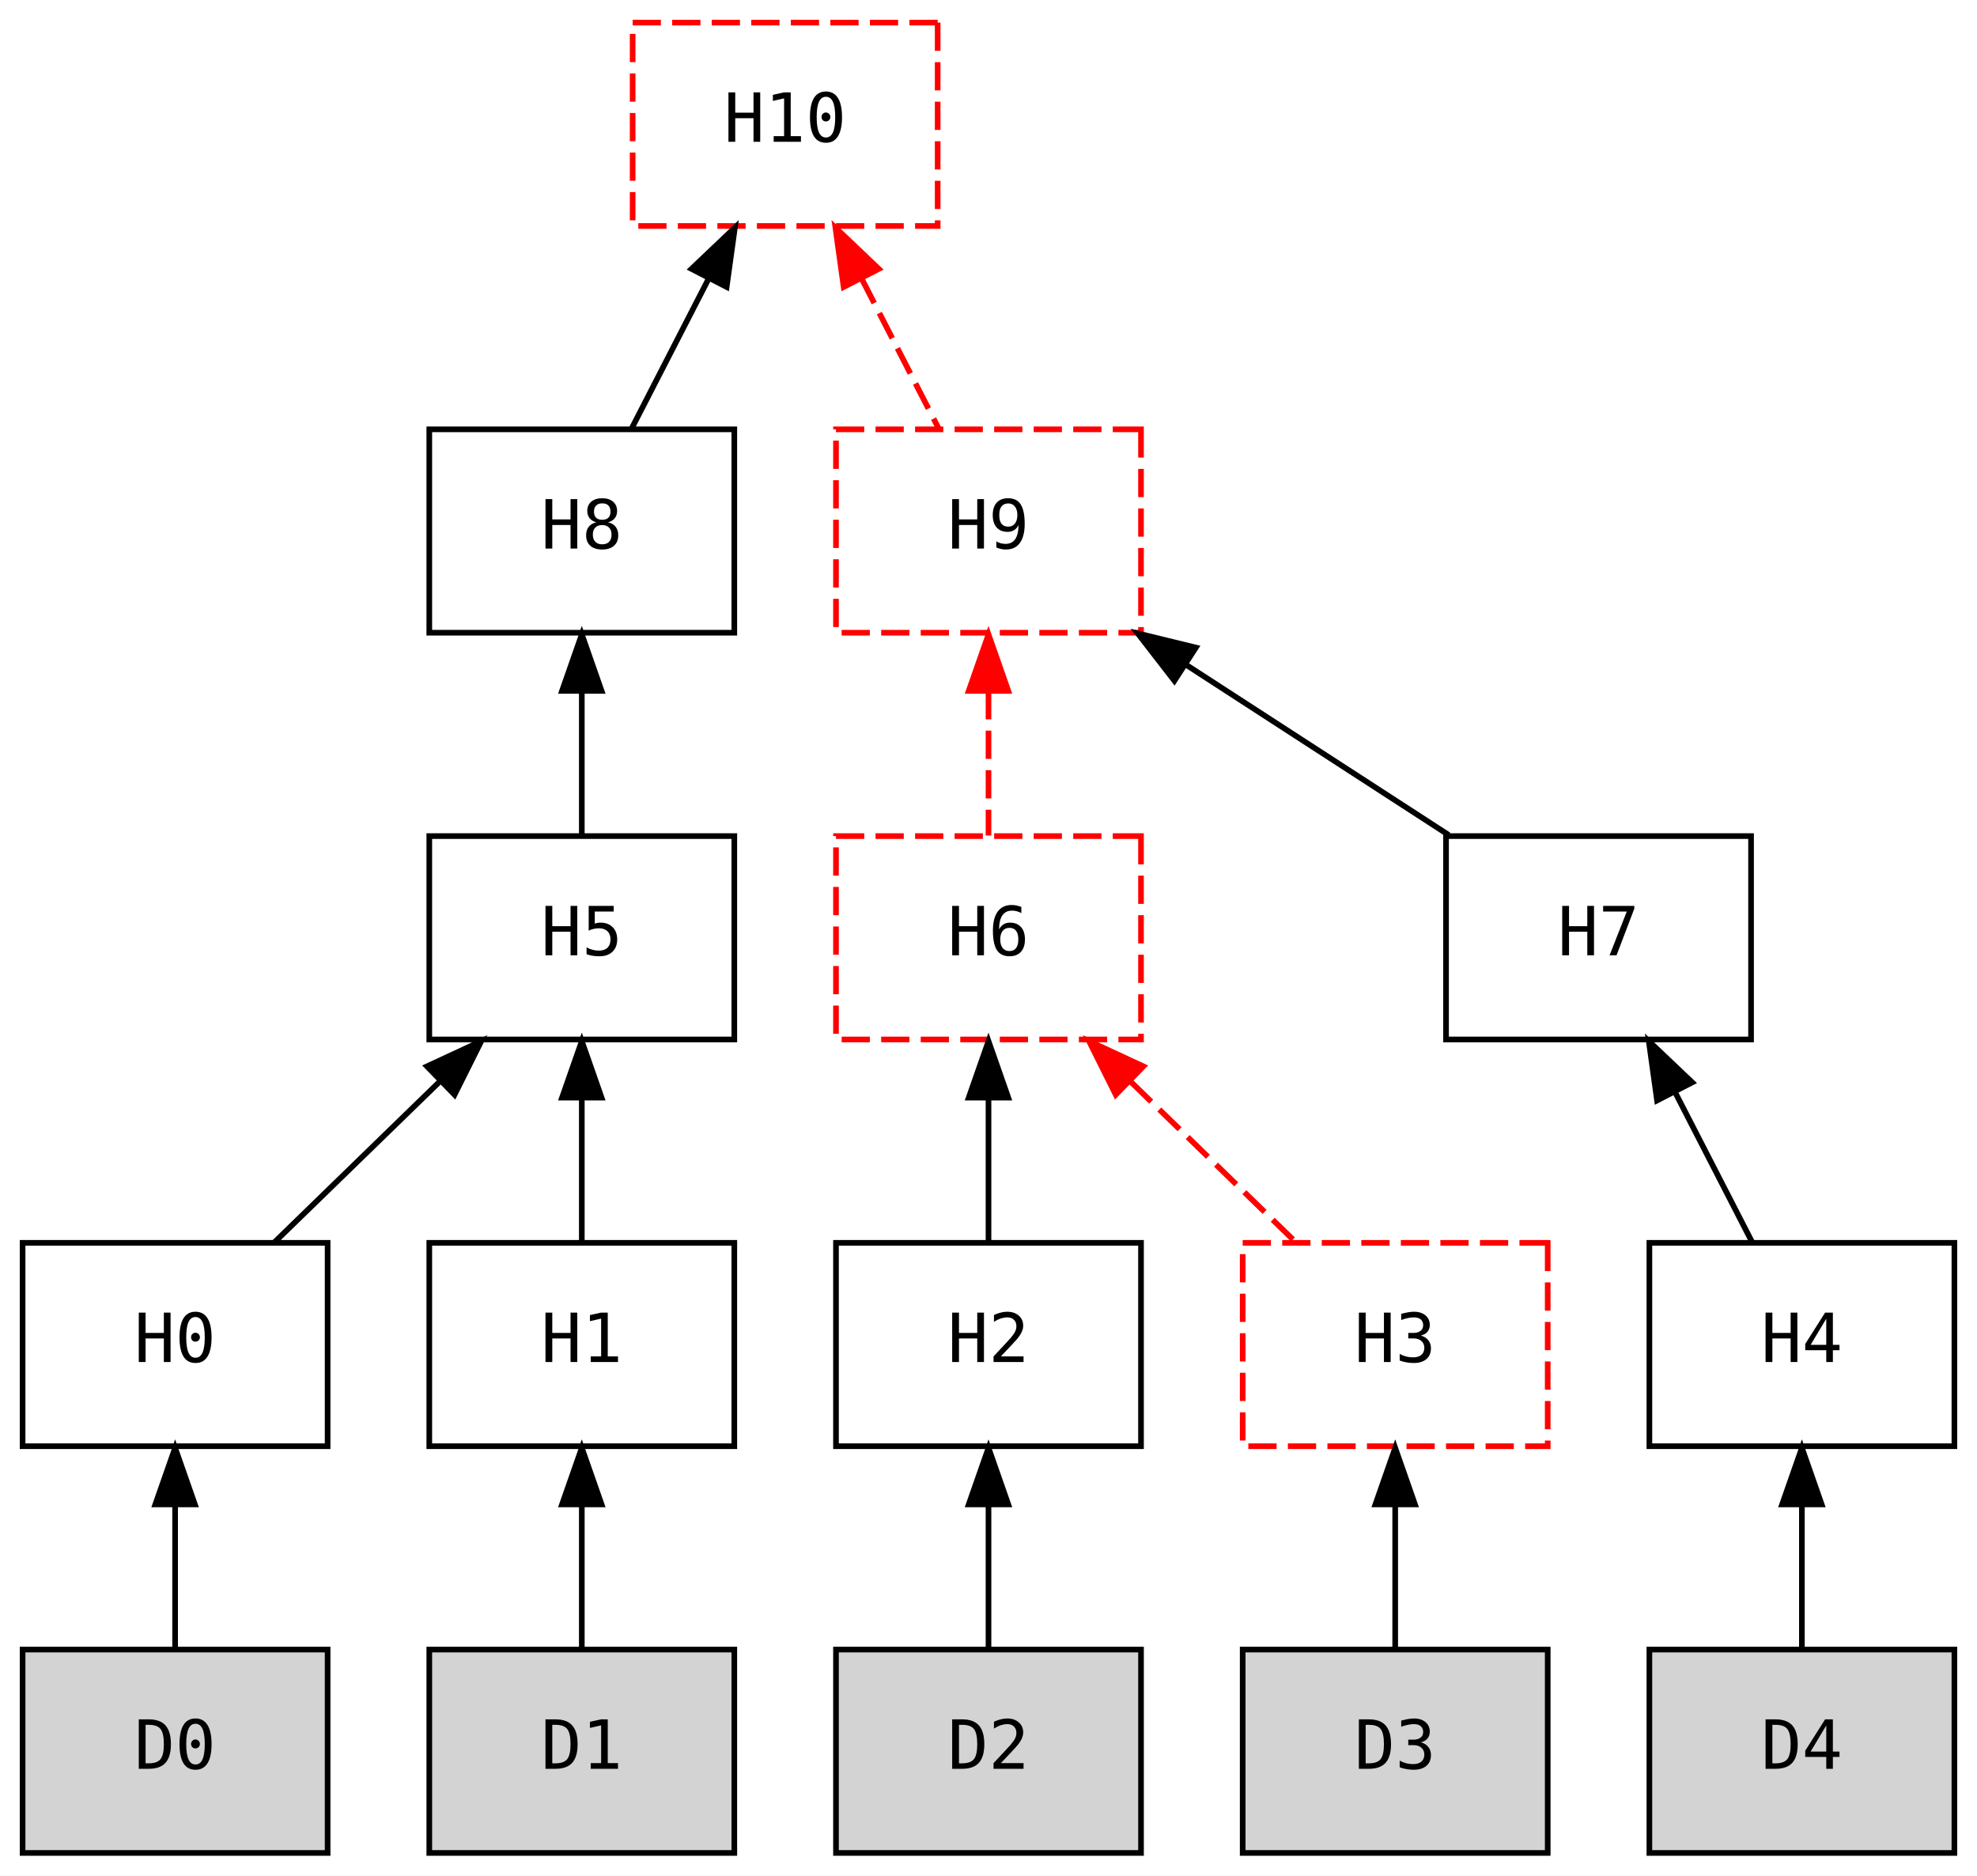
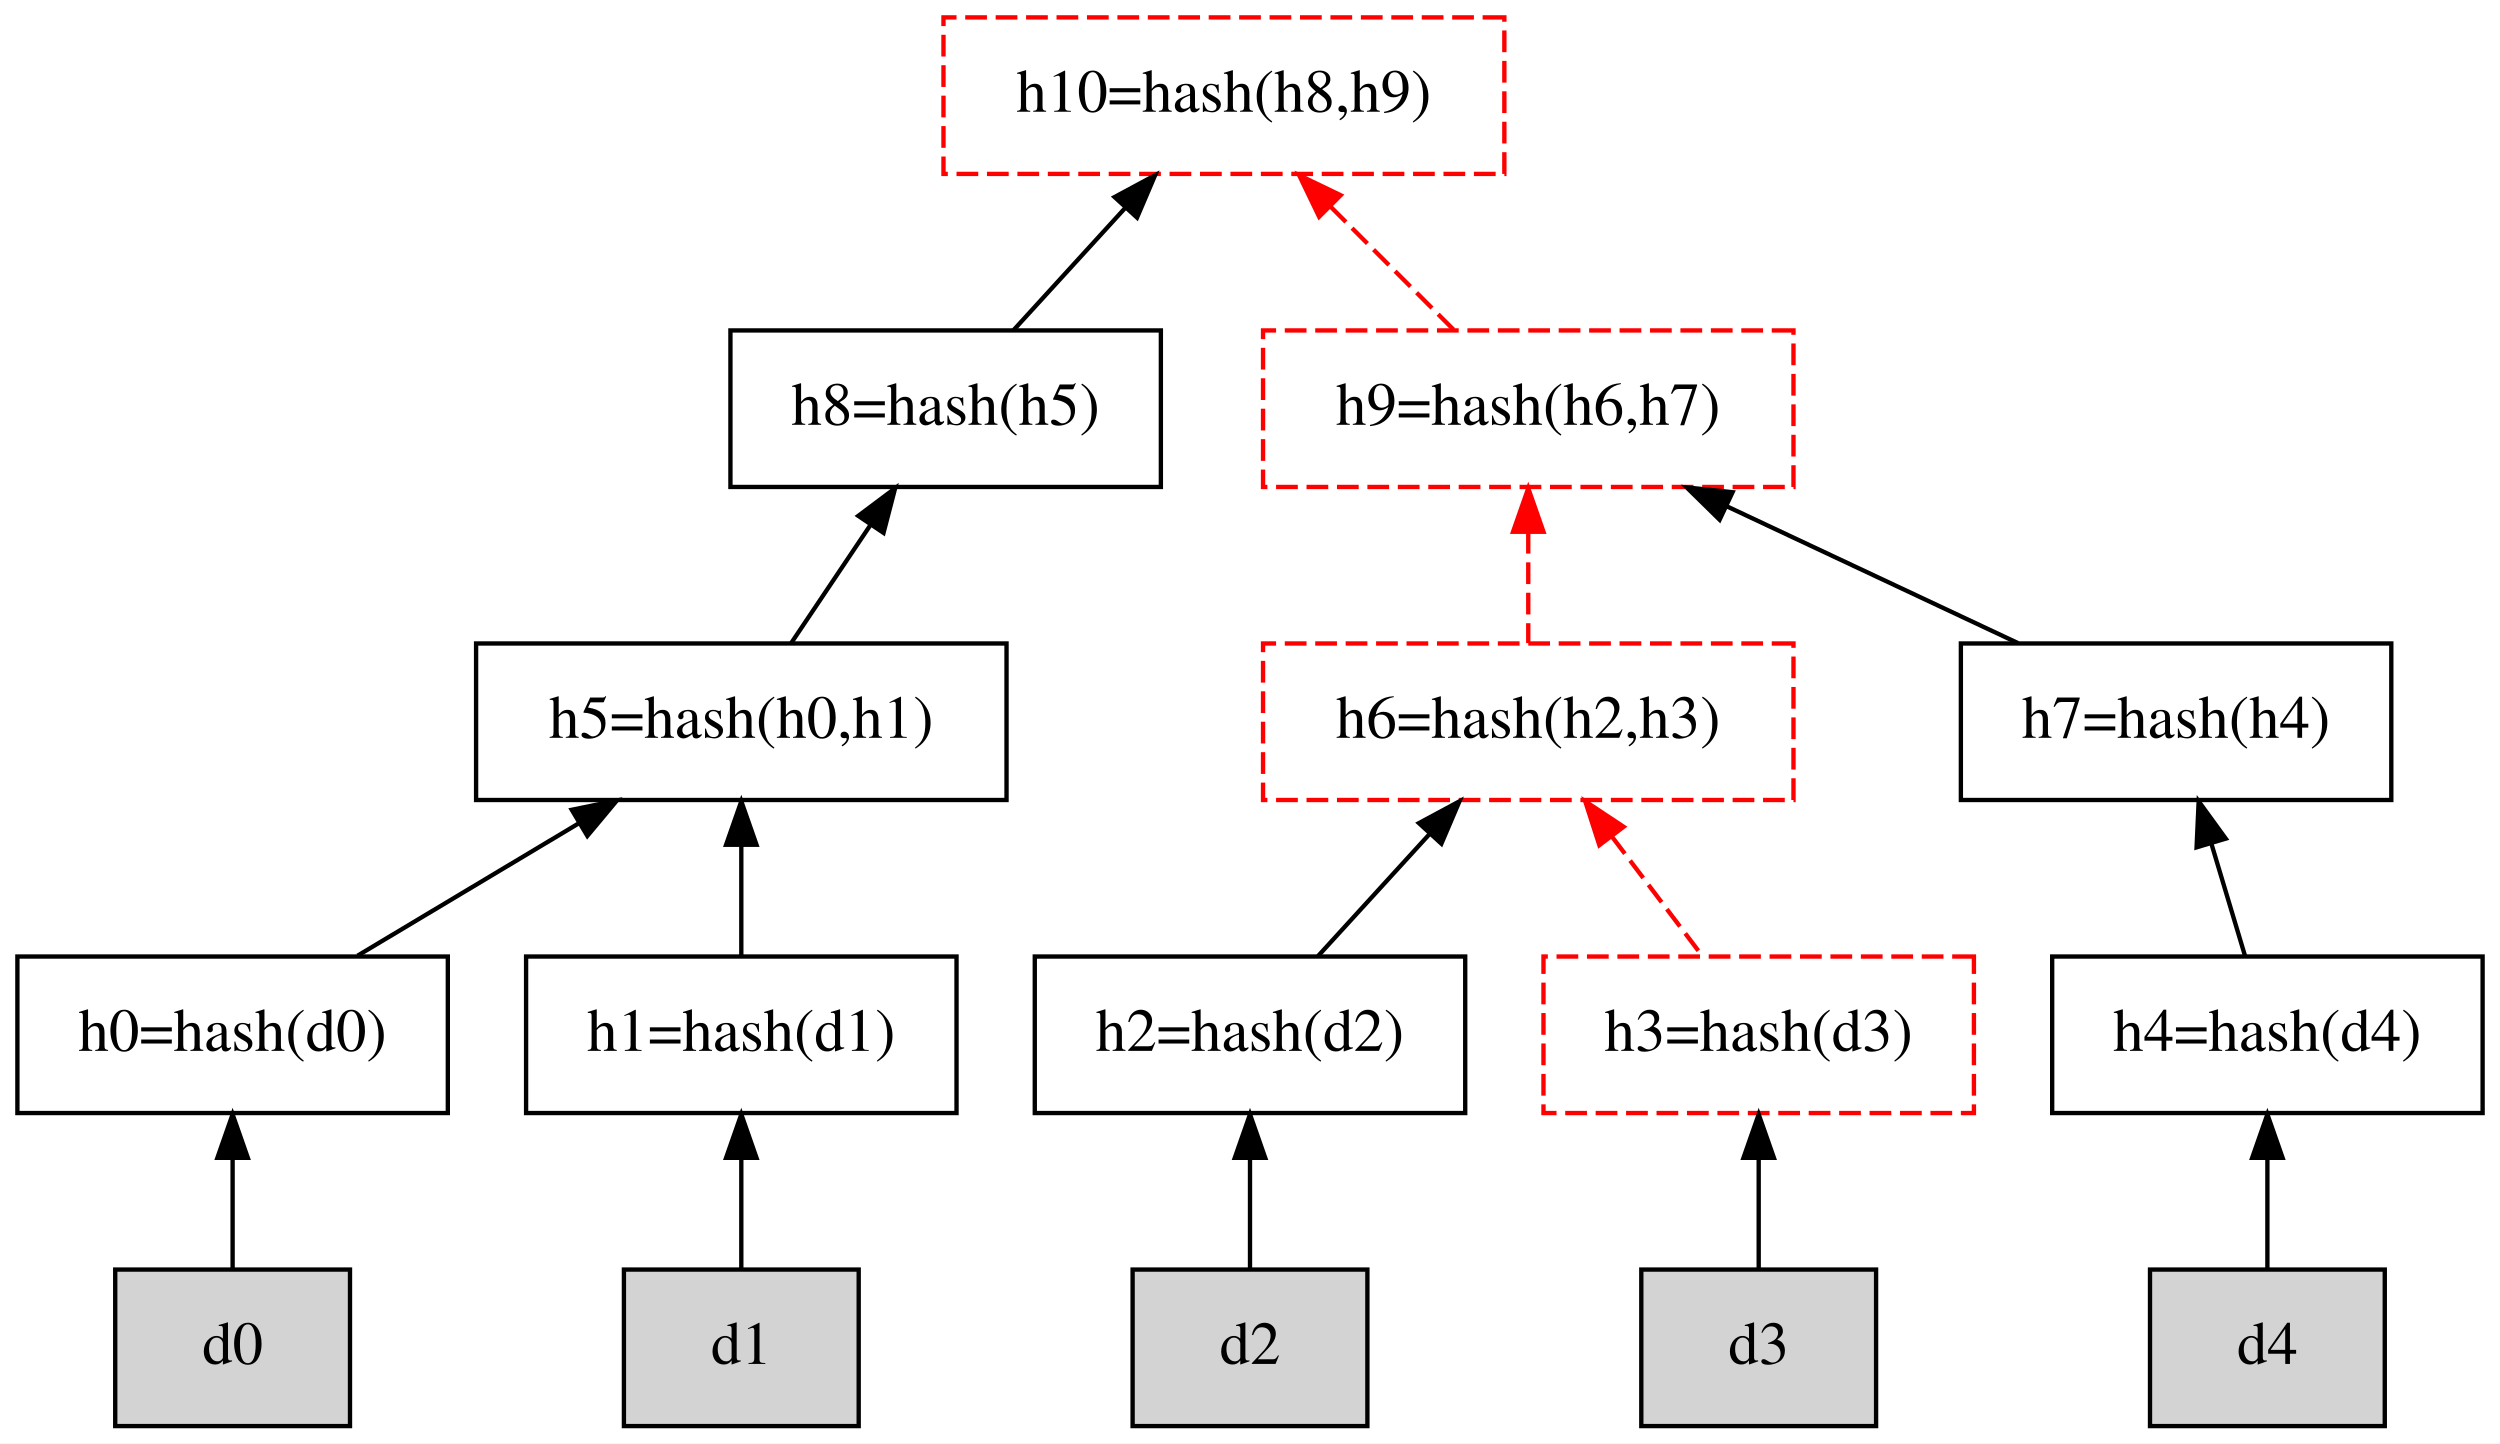
- <svg xmlns="http://www.w3.org/2000/svg" width="350pt" height="332pt" viewBox="0.00 0.00 350.00 332.00">
+ <svg xmlns="http://www.w3.org/2000/svg" width="575pt" height="332pt" viewBox="0.00 0.00 575.00 332.00">
  <g id="graph0" class="graph" transform="scale(1 1) rotate(0) translate(4 328)">
-     <polygon fill="white" stroke="transparent" points="-4,4 -4,-328 346,-328 346,4 -4,4" />
+     <polygon fill="white" stroke="transparent" points="-4,4 -4,-328 571,-328 571,4 -4,4" />
    <g id="node1" class="node">
-       <polygon fill="none" stroke="red" stroke-dasharray="5,2" points="162,-324 108,-324 108,-288 162,-288 162,-324" />
-       <text text-anchor="middle" x="135" y="-302.9" font-family="Monospace" font-size="12.00">H10</text>
+       <polygon fill="none" stroke="red" stroke-dasharray="5,2" points="342,-324 213,-324 213,-288 342,-288 342,-324" />
+       <text text-anchor="middle" x="277.5" y="-302.3" font-family="Times,serif" font-size="14.00">h10=hash(h8,h9)</text>
    </g>
    <g id="node2" class="node">
-       <polygon fill="none" stroke="black" points="126,-252 72,-252 72,-216 126,-216 126,-252" />
-       <text text-anchor="middle" x="99" y="-230.9" font-family="Monospace" font-size="12.00">H8</text>
+       <polygon fill="none" stroke="black" points="263,-252 164,-252 164,-216 263,-216 263,-252" />
+       <text text-anchor="middle" x="213.5" y="-230.3" font-family="Times,serif" font-size="14.00">h8=hash(h5)</text>
    </g>
    <g id="edge1" class="edge">
-       <path fill="none" stroke="black" d="M121.52,-278.8C116.93,-269.87 111.92,-260.13 107.8,-252.1" />
-       <polygon fill="black" stroke="black" points="118.42,-280.4 126.1,-287.7 124.64,-277.2 118.42,-280.4" />
+       <path fill="none" stroke="black" d="M254.82,-280.2C246.32,-270.9 236.86,-260.55 229.14,-252.1" />
+       <polygon fill="black" stroke="black" points="252.35,-282.68 261.68,-287.7 257.52,-277.95 252.35,-282.68" />
    </g>
    <g id="node3" class="node">
-       <polygon fill="none" stroke="red" stroke-dasharray="5,2" points="198,-252 144,-252 144,-216 198,-216 198,-252" />
-       <text text-anchor="middle" x="171" y="-230.9" font-family="Monospace" font-size="12.00">H9</text>
+       <polygon fill="none" stroke="red" stroke-dasharray="5,2" points="408.5,-252 286.5,-252 286.5,-216 408.5,-216 408.5,-252" />
+       <text text-anchor="middle" x="347.5" y="-230.3" font-family="Times,serif" font-size="14.00">h9=hash(h6,h7)</text>
    </g>
    <g id="edge2" class="edge">
-       <path fill="none" stroke="red" stroke-dasharray="5,2" d="M148.48,-278.8C153.07,-269.87 158.08,-260.13 162.2,-252.1" />
-       <polygon fill="red" stroke="red" points="145.36,-277.2 143.9,-287.7 151.58,-280.4 145.36,-277.2" />
+       <path fill="none" stroke="red" stroke-dasharray="5,2" d="M302.02,-280.48C311.39,-271.11 321.86,-260.64 330.4,-252.1" />
+       <polygon fill="red" stroke="red" points="299.4,-278.15 294.8,-287.7 304.35,-283.1 299.4,-278.15" />
    </g>
    <g id="node4" class="node">
-       <polygon fill="none" stroke="black" points="126,-180 72,-180 72,-144 126,-144 126,-180" />
-       <text text-anchor="middle" x="99" y="-158.9" font-family="Monospace" font-size="12.00">H5</text>
+       <polygon fill="none" stroke="black" points="227.5,-180 105.5,-180 105.5,-144 227.5,-144 227.5,-180" />
+       <text text-anchor="middle" x="166.5" y="-158.3" font-family="Times,serif" font-size="14.00">h5=hash(h0,h1)</text>
    </g>
    <g id="edge3" class="edge">
-       <path fill="none" stroke="black" d="M99,-205.67C99,-197.05 99,-187.79 99,-180.1" />
-       <polygon fill="black" stroke="black" points="95.5,-205.7 99,-215.7 102.5,-205.7 95.5,-205.7" />
+       <path fill="none" stroke="black" d="M196.28,-207.36C190.19,-198.28 183.49,-188.3 177.98,-180.1" />
+       <polygon fill="black" stroke="black" points="193.4,-209.35 201.88,-215.7 199.21,-205.44 193.4,-209.35" />
    </g>
    <g id="node5" class="node">
-       <polygon fill="none" stroke="red" stroke-dasharray="5,2" points="198,-180 144,-180 144,-144 198,-144 198,-180" />
-       <text text-anchor="middle" x="171" y="-158.9" font-family="Monospace" font-size="12.00">H6</text>
+       <polygon fill="none" stroke="red" stroke-dasharray="5,2" points="408.5,-180 286.5,-180 286.5,-144 408.5,-144 408.5,-180" />
+       <text text-anchor="middle" x="347.5" y="-158.3" font-family="Times,serif" font-size="14.00">h6=hash(h2,h3)</text>
    </g>
    <g id="edge4" class="edge">
-       <path fill="none" stroke="red" stroke-dasharray="5,2" d="M171,-205.67C171,-197.05 171,-187.79 171,-180.1" />
-       <polygon fill="red" stroke="red" points="167.5,-205.7 171,-215.7 174.5,-205.7 167.5,-205.7" />
+       <path fill="none" stroke="red" stroke-dasharray="5,2" d="M347.5,-205.67C347.5,-197.05 347.5,-187.79 347.5,-180.1" />
+       <polygon fill="red" stroke="red" points="344,-205.7 347.5,-215.7 351,-205.7 344,-205.7" />
    </g>
    <g id="node6" class="node">
-       <polygon fill="none" stroke="black" points="306,-180 252,-180 252,-144 306,-144 306,-180" />
-       <text text-anchor="middle" x="279" y="-158.9" font-family="Monospace" font-size="12.00">H7</text>
+       <polygon fill="none" stroke="black" points="546,-180 447,-180 447,-144 546,-144 546,-180" />
+       <text text-anchor="middle" x="496.5" y="-158.3" font-family="Times,serif" font-size="14.00">h7=hash(h4)</text>
    </g>
    <g id="edge5" class="edge">
-       <path fill="none" stroke="black" d="M206,-210.31C221.1,-200.53 238.47,-189.27 252.48,-180.19" />
-       <polygon fill="black" stroke="black" points="203.91,-207.5 197.42,-215.88 207.71,-213.37 203.91,-207.5" />
+       <path fill="none" stroke="black" d="M393.22,-211.52C414.72,-201.42 440,-189.54 460.17,-180.07" />
+       <polygon fill="black" stroke="black" points="391.51,-208.46 383.95,-215.88 394.49,-214.79 391.51,-208.46" />
    </g>
    <g id="node7" class="node">
-       <polygon fill="none" stroke="black" points="54,-108 0,-108 0,-72 54,-72 54,-108" />
-       <text text-anchor="middle" x="27" y="-86.9" font-family="Monospace" font-size="12.00">H0</text>
+       <polygon fill="none" stroke="black" points="99,-108 0,-108 0,-72 99,-72 99,-108" />
+       <text text-anchor="middle" x="49.5" y="-86.3" font-family="Times,serif" font-size="14.00">h0=hash(d0)</text>
    </g>
    <g id="edge6" class="edge">
-       <path fill="none" stroke="black" d="M73.78,-136.48C64.14,-127.11 53.37,-116.64 44.59,-108.1" />
-       <polygon fill="black" stroke="black" points="71.59,-139.24 81.2,-143.7 76.47,-134.22 71.59,-139.24" />
+       <path fill="none" stroke="black" d="M129.04,-138.59C112.57,-128.74 93.55,-117.35 78.23,-108.19" />
+       <polygon fill="black" stroke="black" points="127.5,-141.75 137.88,-143.88 131.09,-135.74 127.5,-141.75" />
    </g>
    <g id="node8" class="node">
-       <polygon fill="none" stroke="black" points="126,-108 72,-108 72,-72 126,-72 126,-108" />
-       <text text-anchor="middle" x="99" y="-86.9" font-family="Monospace" font-size="12.00">H1</text>
+       <polygon fill="none" stroke="black" points="216,-108 117,-108 117,-72 216,-72 216,-108" />
+       <text text-anchor="middle" x="166.5" y="-86.3" font-family="Times,serif" font-size="14.00">h1=hash(d1)</text>
    </g>
    <g id="edge7" class="edge">
-       <path fill="none" stroke="black" d="M99,-133.67C99,-125.05 99,-115.79 99,-108.1" />
-       <polygon fill="black" stroke="black" points="95.5,-133.7 99,-143.7 102.5,-133.7 95.5,-133.7" />
+       <path fill="none" stroke="black" d="M166.5,-133.67C166.5,-125.05 166.5,-115.79 166.5,-108.1" />
+       <polygon fill="black" stroke="black" points="163,-133.7 166.5,-143.7 170,-133.7 163,-133.7" />
    </g>
    <g id="node9" class="node">
-       <polygon fill="none" stroke="black" points="198,-108 144,-108 144,-72 198,-72 198,-108" />
-       <text text-anchor="middle" x="171" y="-86.9" font-family="Monospace" font-size="12.00">H2</text>
+       <polygon fill="none" stroke="black" points="333,-108 234,-108 234,-72 333,-72 333,-108" />
+       <text text-anchor="middle" x="283.5" y="-86.3" font-family="Times,serif" font-size="14.00">h2=hash(d2)</text>
    </g>
    <g id="edge8" class="edge">
-       <path fill="none" stroke="black" d="M171,-133.67C171,-125.05 171,-115.79 171,-108.1" />
-       <polygon fill="black" stroke="black" points="167.5,-133.7 171,-143.7 174.5,-133.7 167.5,-133.7" />
+       <path fill="none" stroke="black" d="M324.82,-136.2C316.32,-126.9 306.86,-116.55 299.14,-108.1" />
+       <polygon fill="black" stroke="black" points="322.35,-138.68 331.68,-143.7 327.52,-133.95 322.35,-138.68" />
    </g>
    <g id="node10" class="node">
-       <polygon fill="none" stroke="red" stroke-dasharray="5,2" points="270,-108 216,-108 216,-72 270,-72 270,-108" />
-       <text text-anchor="middle" x="243" y="-86.9" font-family="Monospace" font-size="12.00">H3</text>
+       <polygon fill="none" stroke="red" stroke-dasharray="5,2" points="450,-108 351,-108 351,-72 450,-72 450,-108" />
+       <text text-anchor="middle" x="400.5" y="-86.3" font-family="Times,serif" font-size="14.00">h3=hash(d3)</text>
    </g>
    <g id="edge9" class="edge">
-       <path fill="none" stroke="red" stroke-dasharray="5,2" d="M196.22,-136.48C205.86,-127.11 216.63,-116.64 225.41,-108.1" />
-       <polygon fill="red" stroke="red" points="193.53,-134.22 188.8,-143.7 198.41,-139.24 193.53,-134.22" />
+       <path fill="none" stroke="red" stroke-dasharray="5,2" d="M366.7,-135.64C373.63,-126.49 381.28,-116.38 387.55,-108.1" />
+       <polygon fill="red" stroke="red" points="363.85,-133.61 360.6,-143.7 369.43,-137.84 363.85,-133.61" />
    </g>
    <g id="node11" class="node">
-       <polygon fill="none" stroke="black" points="342,-108 288,-108 288,-72 342,-72 342,-108" />
-       <text text-anchor="middle" x="315" y="-86.9" font-family="Monospace" font-size="12.00">H4</text>
+       <polygon fill="none" stroke="black" points="567,-108 468,-108 468,-72 567,-72 567,-108" />
+       <text text-anchor="middle" x="517.5" y="-86.3" font-family="Times,serif" font-size="14.00">h4=hash(d4)</text>
    </g>
    <g id="edge10" class="edge">
-       <path fill="none" stroke="black" d="M292.48,-134.8C297.07,-125.87 302.08,-116.13 306.2,-108.1" />
-       <polygon fill="black" stroke="black" points="289.36,-133.2 287.9,-143.7 295.58,-136.4 289.36,-133.2" />
+       <path fill="none" stroke="black" d="M504.62,-133.95C507.22,-125.26 510.04,-115.88 512.37,-108.1" />
+       <polygon fill="black" stroke="black" points="501.21,-133.11 501.69,-143.7 507.92,-135.12 501.21,-133.11" />
    </g>
    <g id="node12" class="node">
-       <polygon fill="lightgrey" stroke="black" points="54,-36 0,-36 0,0 54,0 54,-36" />
-       <text text-anchor="middle" x="27" y="-14.9" font-family="Monospace" font-size="12.00">D0</text>
+       <polygon fill="lightgrey" stroke="black" points="76.5,-36 22.5,-36 22.5,0 76.5,0 76.5,-36" />
+       <text text-anchor="middle" x="49.5" y="-14.3" font-family="Times,serif" font-size="14.00">d0</text>
    </g>
    <g id="edge11" class="edge">
-       <path fill="none" stroke="black" d="M27,-61.67C27,-53.05 27,-43.79 27,-36.1" />
-       <polygon fill="black" stroke="black" points="23.5,-61.7 27,-71.7 30.5,-61.7 23.5,-61.7" />
+       <path fill="none" stroke="black" d="M49.5,-61.67C49.5,-53.05 49.5,-43.79 49.5,-36.1" />
+       <polygon fill="black" stroke="black" points="46,-61.7 49.5,-71.7 53,-61.7 46,-61.7" />
    </g>
    <g id="node13" class="node">
-       <polygon fill="lightgrey" stroke="black" points="126,-36 72,-36 72,0 126,0 126,-36" />
-       <text text-anchor="middle" x="99" y="-14.9" font-family="Monospace" font-size="12.00">D1</text>
+       <polygon fill="lightgrey" stroke="black" points="193.5,-36 139.5,-36 139.5,0 193.5,0 193.5,-36" />
+       <text text-anchor="middle" x="166.5" y="-14.3" font-family="Times,serif" font-size="14.00">d1</text>
    </g>
    <g id="edge12" class="edge">
-       <path fill="none" stroke="black" d="M99,-61.67C99,-53.05 99,-43.79 99,-36.1" />
-       <polygon fill="black" stroke="black" points="95.5,-61.7 99,-71.7 102.5,-61.7 95.5,-61.7" />
+       <path fill="none" stroke="black" d="M166.5,-61.67C166.5,-53.05 166.5,-43.79 166.5,-36.1" />
+       <polygon fill="black" stroke="black" points="163,-61.7 166.5,-71.7 170,-61.7 163,-61.7" />
    </g>
    <g id="node14" class="node">
-       <polygon fill="lightgrey" stroke="black" points="198,-36 144,-36 144,0 198,0 198,-36" />
-       <text text-anchor="middle" x="171" y="-14.9" font-family="Monospace" font-size="12.00">D2</text>
+       <polygon fill="lightgrey" stroke="black" points="310.5,-36 256.5,-36 256.5,0 310.5,0 310.5,-36" />
+       <text text-anchor="middle" x="283.5" y="-14.3" font-family="Times,serif" font-size="14.00">d2</text>
    </g>
    <g id="edge13" class="edge">
-       <path fill="none" stroke="black" d="M171,-61.67C171,-53.05 171,-43.79 171,-36.1" />
-       <polygon fill="black" stroke="black" points="167.5,-61.7 171,-71.7 174.5,-61.7 167.5,-61.7" />
+       <path fill="none" stroke="black" d="M283.5,-61.67C283.5,-53.05 283.5,-43.79 283.5,-36.1" />
+       <polygon fill="black" stroke="black" points="280,-61.7 283.5,-71.7 287,-61.7 280,-61.7" />
    </g>
    <g id="node15" class="node">
-       <polygon fill="lightgrey" stroke="black" points="270,-36 216,-36 216,0 270,0 270,-36" />
-       <text text-anchor="middle" x="243" y="-14.9" font-family="Monospace" font-size="12.00">D3</text>
+       <polygon fill="lightgrey" stroke="black" points="427.5,-36 373.5,-36 373.5,0 427.5,0 427.5,-36" />
+       <text text-anchor="middle" x="400.5" y="-14.3" font-family="Times,serif" font-size="14.00">d3</text>
    </g>
    <g id="edge14" class="edge">
-       <path fill="none" stroke="black" d="M243,-61.67C243,-53.05 243,-43.79 243,-36.1" />
-       <polygon fill="black" stroke="black" points="239.5,-61.7 243,-71.7 246.5,-61.7 239.5,-61.7" />
+       <path fill="none" stroke="black" d="M400.5,-61.67C400.5,-53.05 400.5,-43.79 400.5,-36.1" />
+       <polygon fill="black" stroke="black" points="397,-61.7 400.5,-71.7 404,-61.7 397,-61.7" />
    </g>
    <g id="node16" class="node">
-       <polygon fill="lightgrey" stroke="black" points="342,-36 288,-36 288,0 342,0 342,-36" />
-       <text text-anchor="middle" x="315" y="-14.9" font-family="Monospace" font-size="12.00">D4</text>
+       <polygon fill="lightgrey" stroke="black" points="544.5,-36 490.5,-36 490.5,0 544.5,0 544.5,-36" />
+       <text text-anchor="middle" x="517.5" y="-14.3" font-family="Times,serif" font-size="14.00">d4</text>
    </g>
    <g id="edge15" class="edge">
-       <path fill="none" stroke="black" d="M315,-61.67C315,-53.05 315,-43.79 315,-36.1" />
-       <polygon fill="black" stroke="black" points="311.5,-61.7 315,-71.7 318.5,-61.7 311.5,-61.7" />
+       <path fill="none" stroke="black" d="M517.5,-61.67C517.5,-53.05 517.5,-43.79 517.5,-36.1" />
+       <polygon fill="black" stroke="black" points="514,-61.7 517.5,-71.7 521,-61.7 514,-61.7" />
    </g>
  </g>
</svg>
